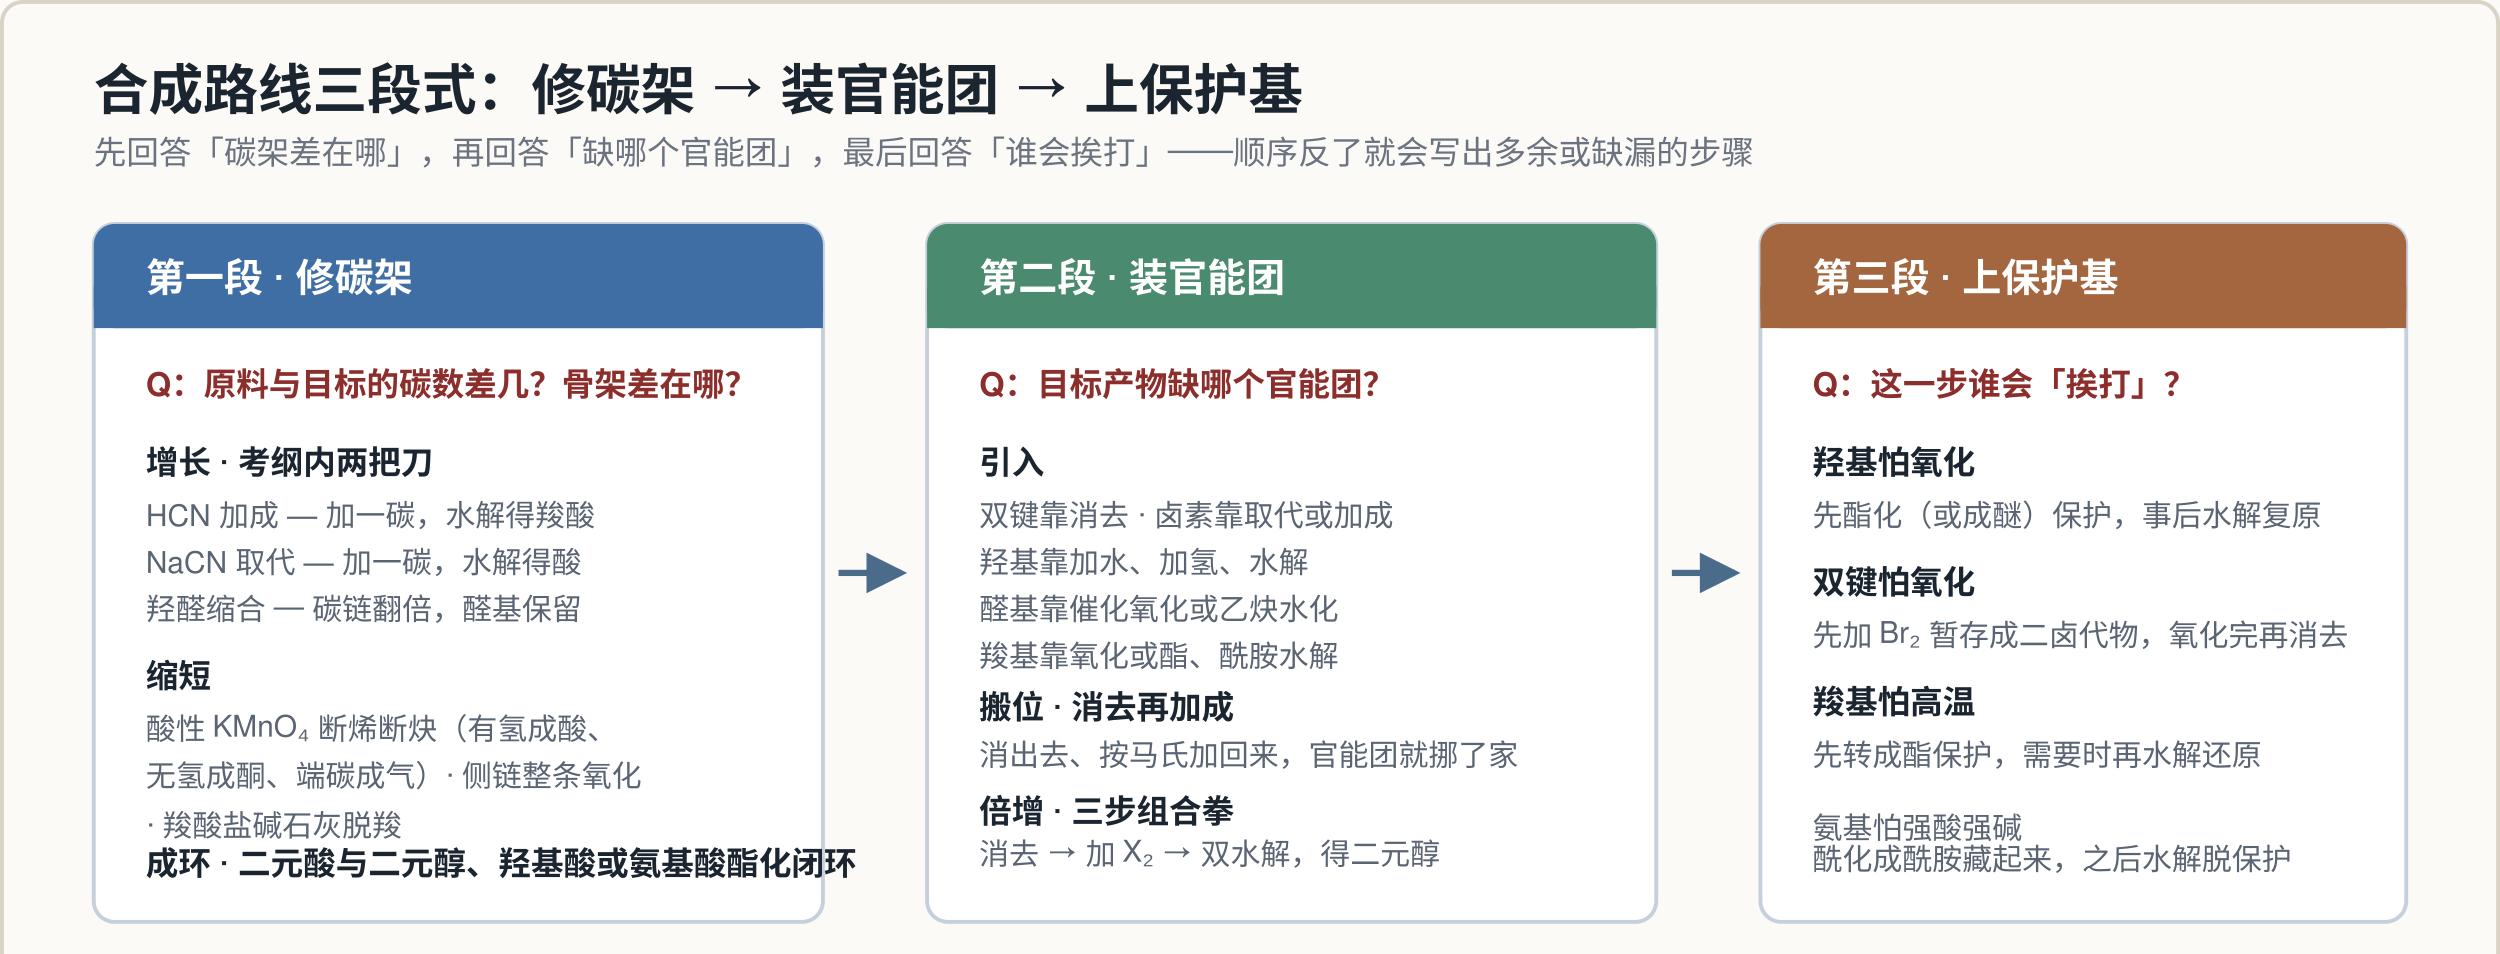
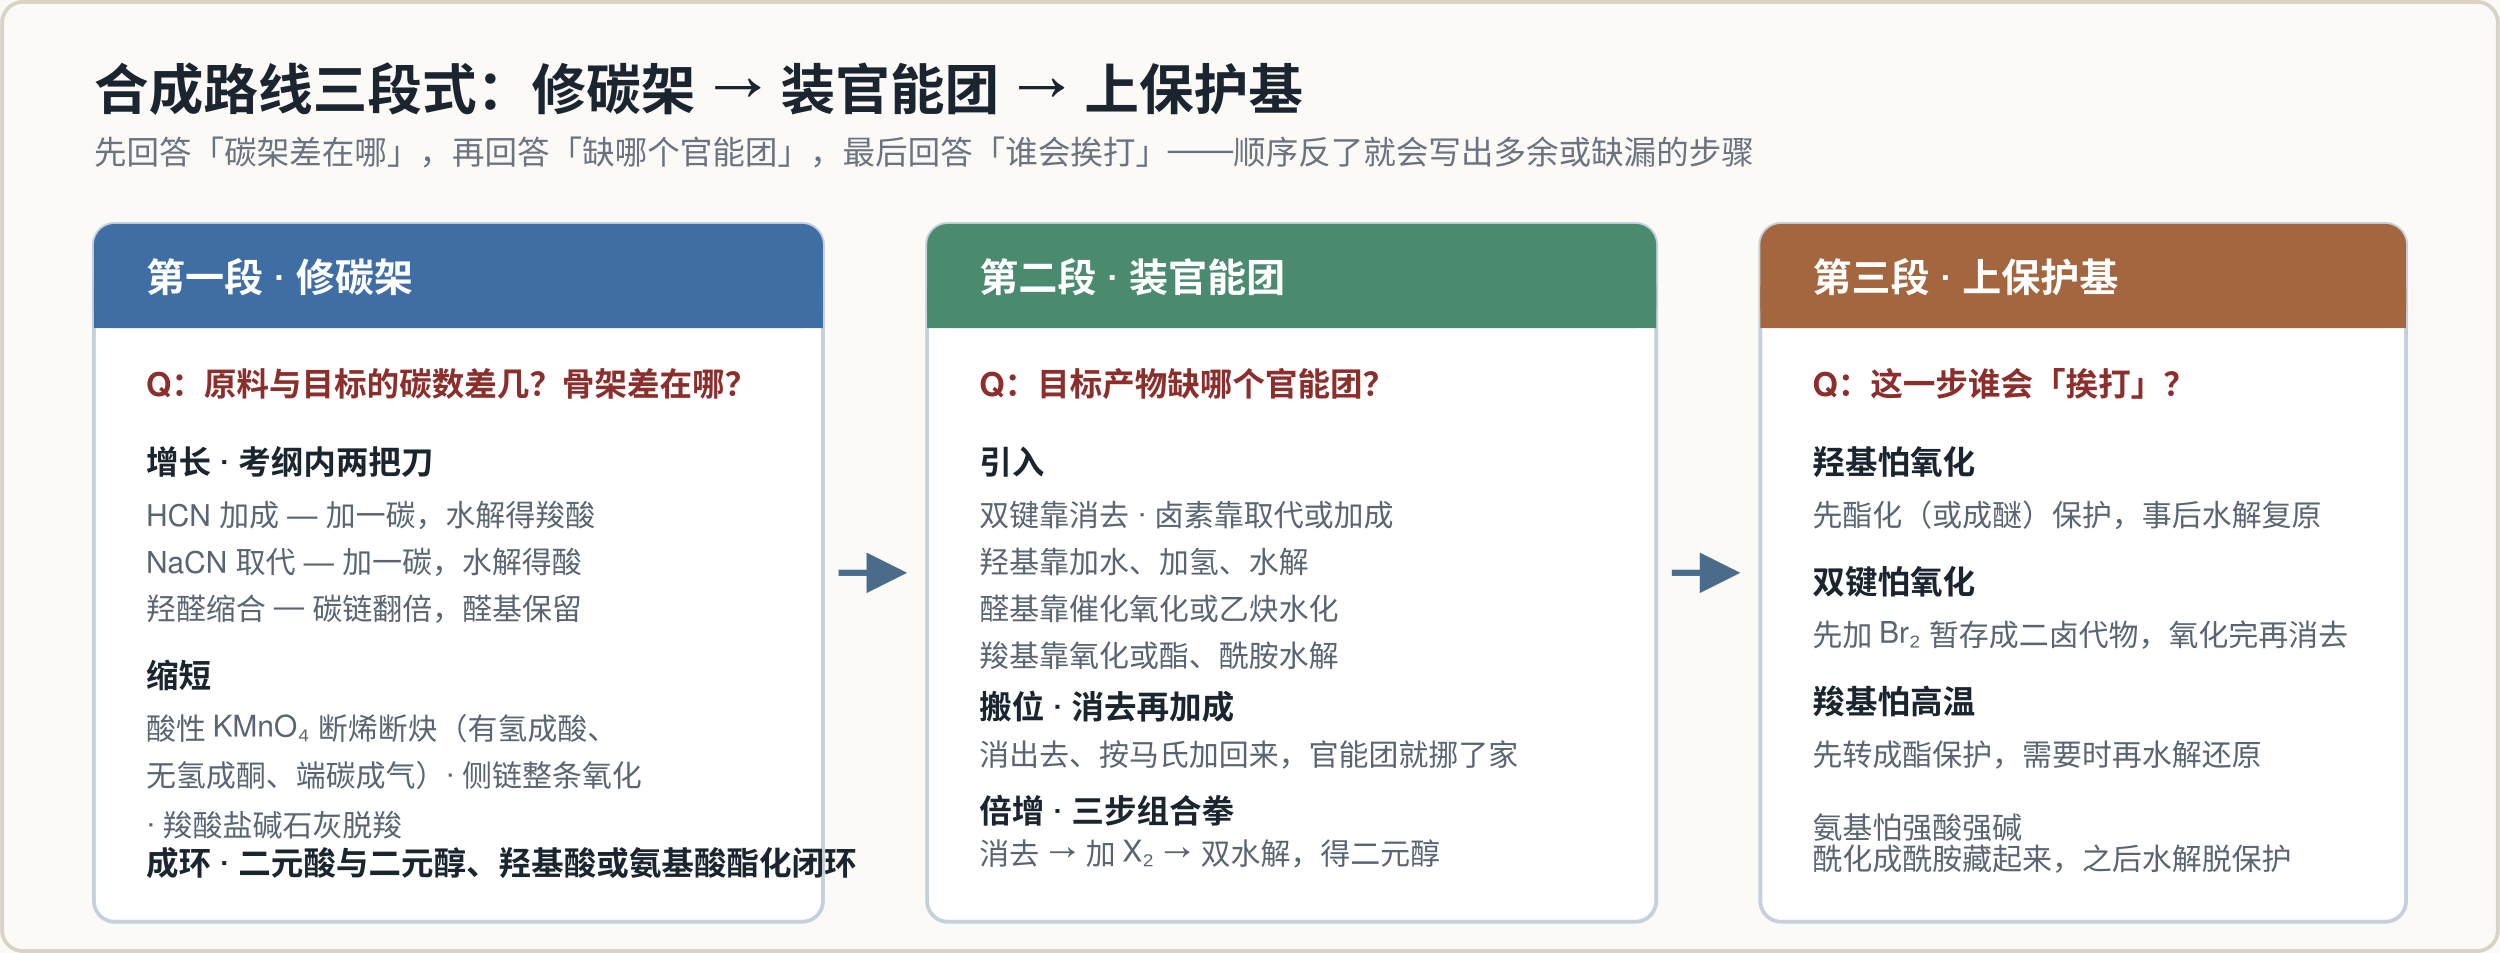
- <svg xmlns="http://www.w3.org/2000/svg" viewBox="0 0 960 366" width="960" height="366" role="img" aria-label="有机合成路线设计三段式：先修碳架判断需要增长、缩短还是成环，再装官能团完成引入、搬移或倍增，最后上保护基先藏后改再还，路线需通过数碳数、查官能团、看保护基三项验算。">
+ <svg xmlns="http://www.w3.org/2000/svg" viewBox="0 0 960 366" width="787" height="300" role="img" aria-label="有机合成路线设计三段式：先修碳架判断需要增长、缩短还是成环，再装官能团完成引入、搬移或倍增，最后上保护基先藏后改再还，路线需通过数碳数、查官能团、看保护基三项验算。">
  <style>
    .bg { fill: #fbfaf7; }
    .frame { fill: none; stroke: #d9d3c5; stroke-width: 1.5; }
    .t-title { font: 700 21px/1 "Helvetica Neue", Helvetica, Arial, "Noto Sans CJK SC", "Source Han Sans SC", "PingFang SC", "Microsoft YaHei", sans-serif; fill: #1b2530; }
    .t-sub { font: 400 12.5px/1 "Helvetica Neue", Helvetica, Arial, "Noto Sans CJK SC", "Source Han Sans SC", "PingFang SC", "Microsoft YaHei", sans-serif; fill: #6b7280; }
    .t-step { font: 700 15px/1 "Helvetica Neue", Helvetica, Arial, "Noto Sans CJK SC", "Source Han Sans SC", "PingFang SC", "Microsoft YaHei", sans-serif; fill: #ffffff; }
    .t-box { font: 600 12.5px/1.35 "Helvetica Neue", Helvetica, Arial, "Noto Sans CJK SC", "Source Han Sans SC", "PingFang SC", "Microsoft YaHei", sans-serif; fill: #1b2530; }
    .t-hint { font: 400 11.5px/1.35 "Helvetica Neue", Helvetica, Arial, "Noto Sans CJK SC", "Source Han Sans SC", "PingFang SC", "Microsoft YaHei", sans-serif; fill: #5a6472; }
    .t-q { font: 600 12.5px/1.3 "Helvetica Neue", Helvetica, Arial, "Noto Sans CJK SC", "Source Han Sans SC", "PingFang SC", "Microsoft YaHei", sans-serif; fill: #8c2f2c; }
    .t-leg { font: 400 13px/1.45 "Helvetica Neue", Helvetica, Arial, "Noto Sans CJK SC", "Source Han Sans SC", "PingFang SC", "Microsoft YaHei", sans-serif; fill: #333d4a; }
    .t-legb { font: 700 13px/1.45 "Helvetica Neue", Helvetica, Arial, "Noto Sans CJK SC", "Source Han Sans SC", "PingFang SC", "Microsoft YaHei", sans-serif; fill: #1b2530; }
    .card { fill: #ffffff; stroke: #c6d0dc; stroke-width: 1.5; }
    .head1 { fill: #3f6ea5; }
    .head2 { fill: #4a8a6f; }
    .head3 { fill: #a3663f; }
    .arrow { fill: none; stroke: #4a6b8a; stroke-width: 2.4; }
    .tick { fill: none; stroke: #4a8a6f; stroke-width: 2.2; }
  </style>
  <defs>
    <marker id="a8" viewBox="0 0 10 10" refX="8.5" refY="5" markerWidth="6.5" markerHeight="6.5" orient="auto-start-reverse">
      <path d="M0,0 L10,5 L0,10 z" fill="#4a6b8a" />
    </marker>
  </defs>
-   <rect class="bg" x="0" y="0" width="960" height="500" />
-   <rect class="frame" x="0.75" y="0.75" width="958.5" height="498.5" rx="8" />
+   <rect class="bg" x="0" y="0" width="960" height="366" />
+   <rect class="frame" x="0.75" y="0.75" width="958.5" height="364.5" rx="8" />
  <text class="t-title" x="36" y="42">合成路线三段式：修碳架 → 装官能团 → 上保护基</text>
  <text class="t-sub" x="36" y="63">先回答「碳架差在哪」，再回答「缺哪个官能团」，最后回答「谁会挨打」——顺序反了就会写出多余或缺漏的步骤</text>
  <rect class="card" x="36" y="86" width="280" height="268" rx="8" />
  <rect class="head1" x="36" y="86" width="280" height="40" rx="8" />
  <rect class="head1" x="36" y="110" width="280" height="16" />
  <text class="t-step" x="56" y="112">第一段 · 修碳架</text>
  <text class="t-q" x="56" y="152">Q：原料与目标的碳数差几？骨架差在哪？</text>
  <text class="t-box" x="56" y="182">增长 · 考纲内两把刀</text>
  <text class="t-hint" x="56" y="202">HCN 加成 — 加一碳，水解得羧酸</text>
  <text class="t-hint" x="56" y="220">NaCN 取代 — 加一碳，水解得酸</text>
  <text class="t-hint" x="56" y="238">羟醛缩合 — 碳链翻倍，醛基保留</text>
  <text class="t-box" x="56" y="264">缩短</text>
  <text class="t-hint" x="56" y="284">酸性 KMnO₄ 断烯断炔（有氢成酸、</text>
  <text class="t-hint" x="56" y="302">无氢成酮、端碳成气）· 侧链整条氧化</text>
  <text class="t-hint" x="56" y="320">· 羧酸盐碱石灰脱羧</text>
  <text class="t-box" x="56" y="336">成环 · 二元酸与二元醇、羟基酸或氨基酸酯化闭环</text>
  <path class="arrow" d="M322 220 L346 220" marker-end="url(#a8)" />
  <rect class="card" x="356" y="86" width="280" height="268" rx="8" />
  <rect class="head2" x="356" y="86" width="280" height="40" rx="8" />
  <rect class="head2" x="356" y="110" width="280" height="16" />
  <text class="t-step" x="376" y="112">第二段 · 装官能团</text>
  <text class="t-q" x="376" y="152">Q：目标产物缺哪个官能团？</text>
  <text class="t-box" x="376" y="182">引入</text>
  <text class="t-hint" x="376" y="202">双键靠消去 · 卤素靠取代或加成</text>
  <text class="t-hint" x="376" y="220">羟基靠加水、加氢、水解</text>
  <text class="t-hint" x="376" y="238">醛基靠催化氧化或乙炔水化</text>
  <text class="t-hint" x="376" y="256">羧基靠氧化或酯、酰胺水解</text>
  <text class="t-box" x="376" y="276">搬位 · 消去再加成</text>
  <text class="t-hint" x="376" y="294">消出去、按马氏加回来，官能团就挪了家</text>
  <text class="t-box" x="376" y="316">倍增 · 三步组合拳</text>
  <text class="t-hint" x="376" y="332">消去 → 加 X₂ → 双水解，得二元醇</text>
  <path class="arrow" d="M642 220 L666 220" marker-end="url(#a8)" />
  <rect class="card" x="676" y="86" width="248" height="268" rx="8" />
  <rect class="head3" x="676" y="86" width="248" height="40" rx="8" />
  <rect class="head3" x="676" y="110" width="248" height="16" />
  <text class="t-step" x="696" y="112">第三段 · 上保护基</text>
  <text class="t-q" x="696" y="152">Q：这一步谁会「挨打」？</text>
  <text class="t-box" x="696" y="182">羟基怕氧化</text>
  <text class="t-hint" x="696" y="202">先酯化（或成醚）保护，事后水解复原</text>
  <text class="t-box" x="696" y="228">双键怕氧化</text>
  <text class="t-hint" x="696" y="248">先加 Br₂ 暂存成二卤代物，氧化完再消去</text>
  <text class="t-box" x="696" y="274">羧基怕高温</text>
  <text class="t-hint" x="696" y="294">先转成酯保护，需要时再水解还原</text>
  <text class="t-hint" x="696" y="322">氨基怕强酸强碱</text>
  <text class="t-hint" x="696" y="334">酰化成酰胺藏起来，之后水解脱保护</text>
</svg>
